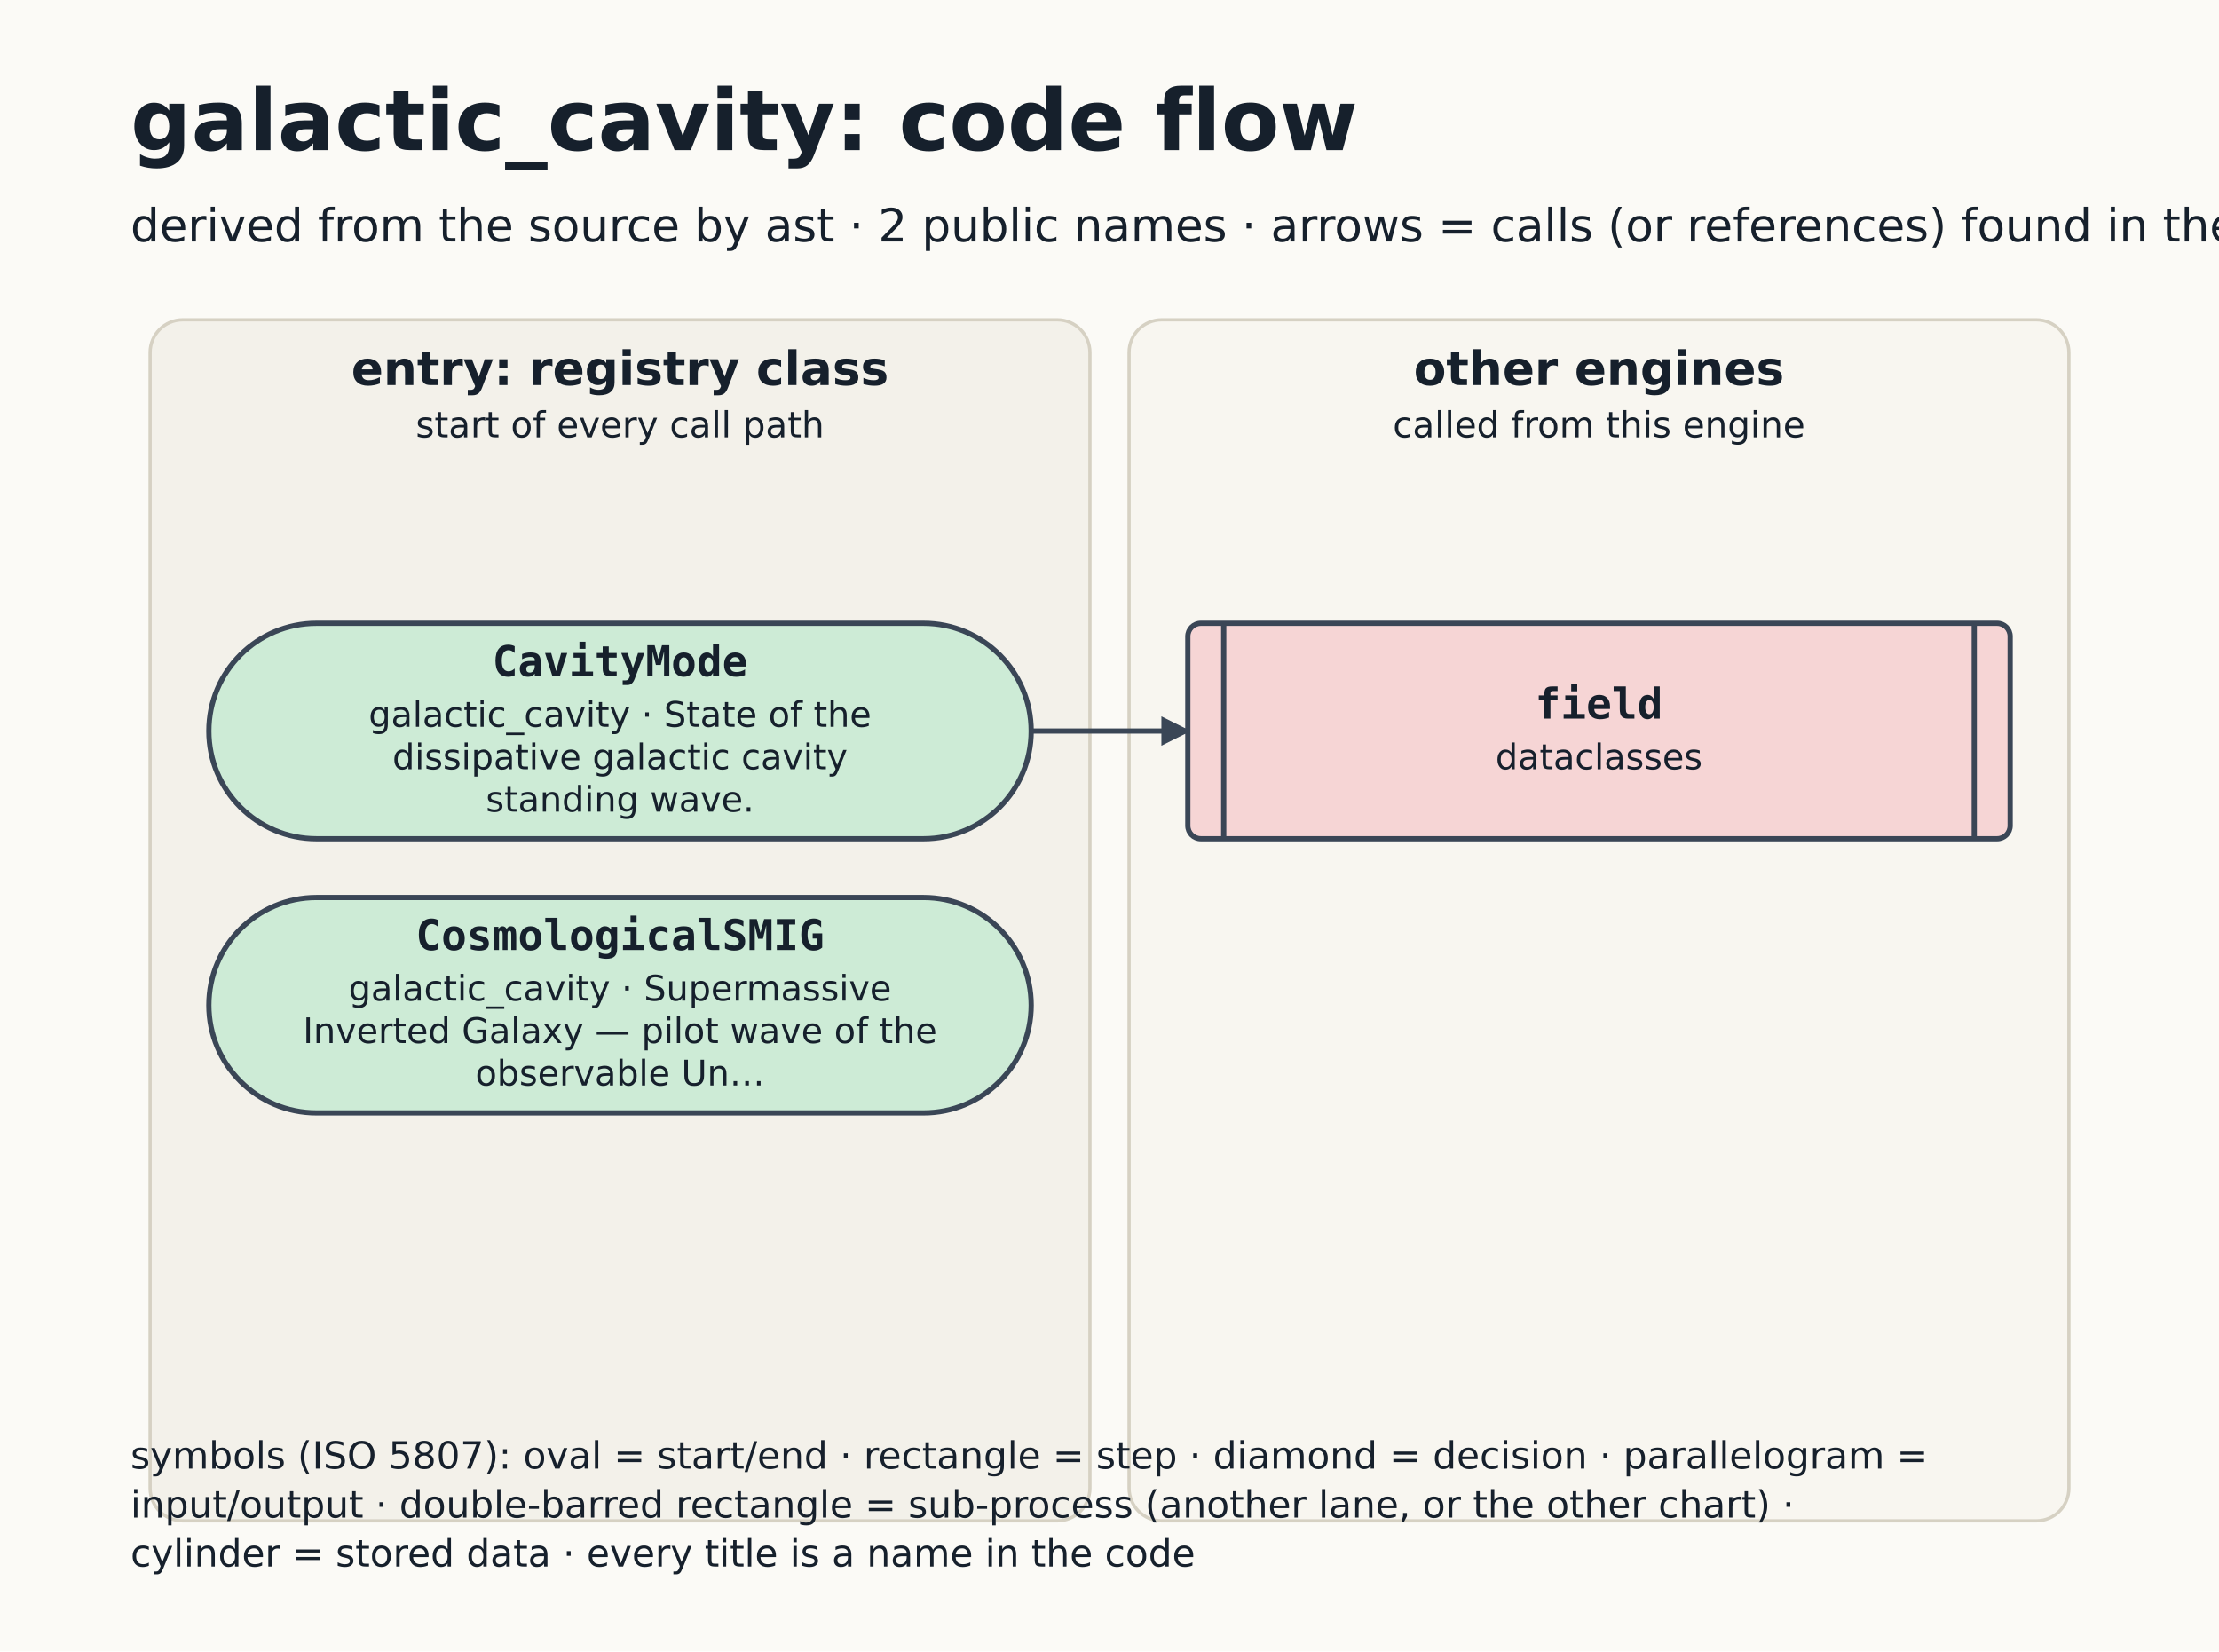
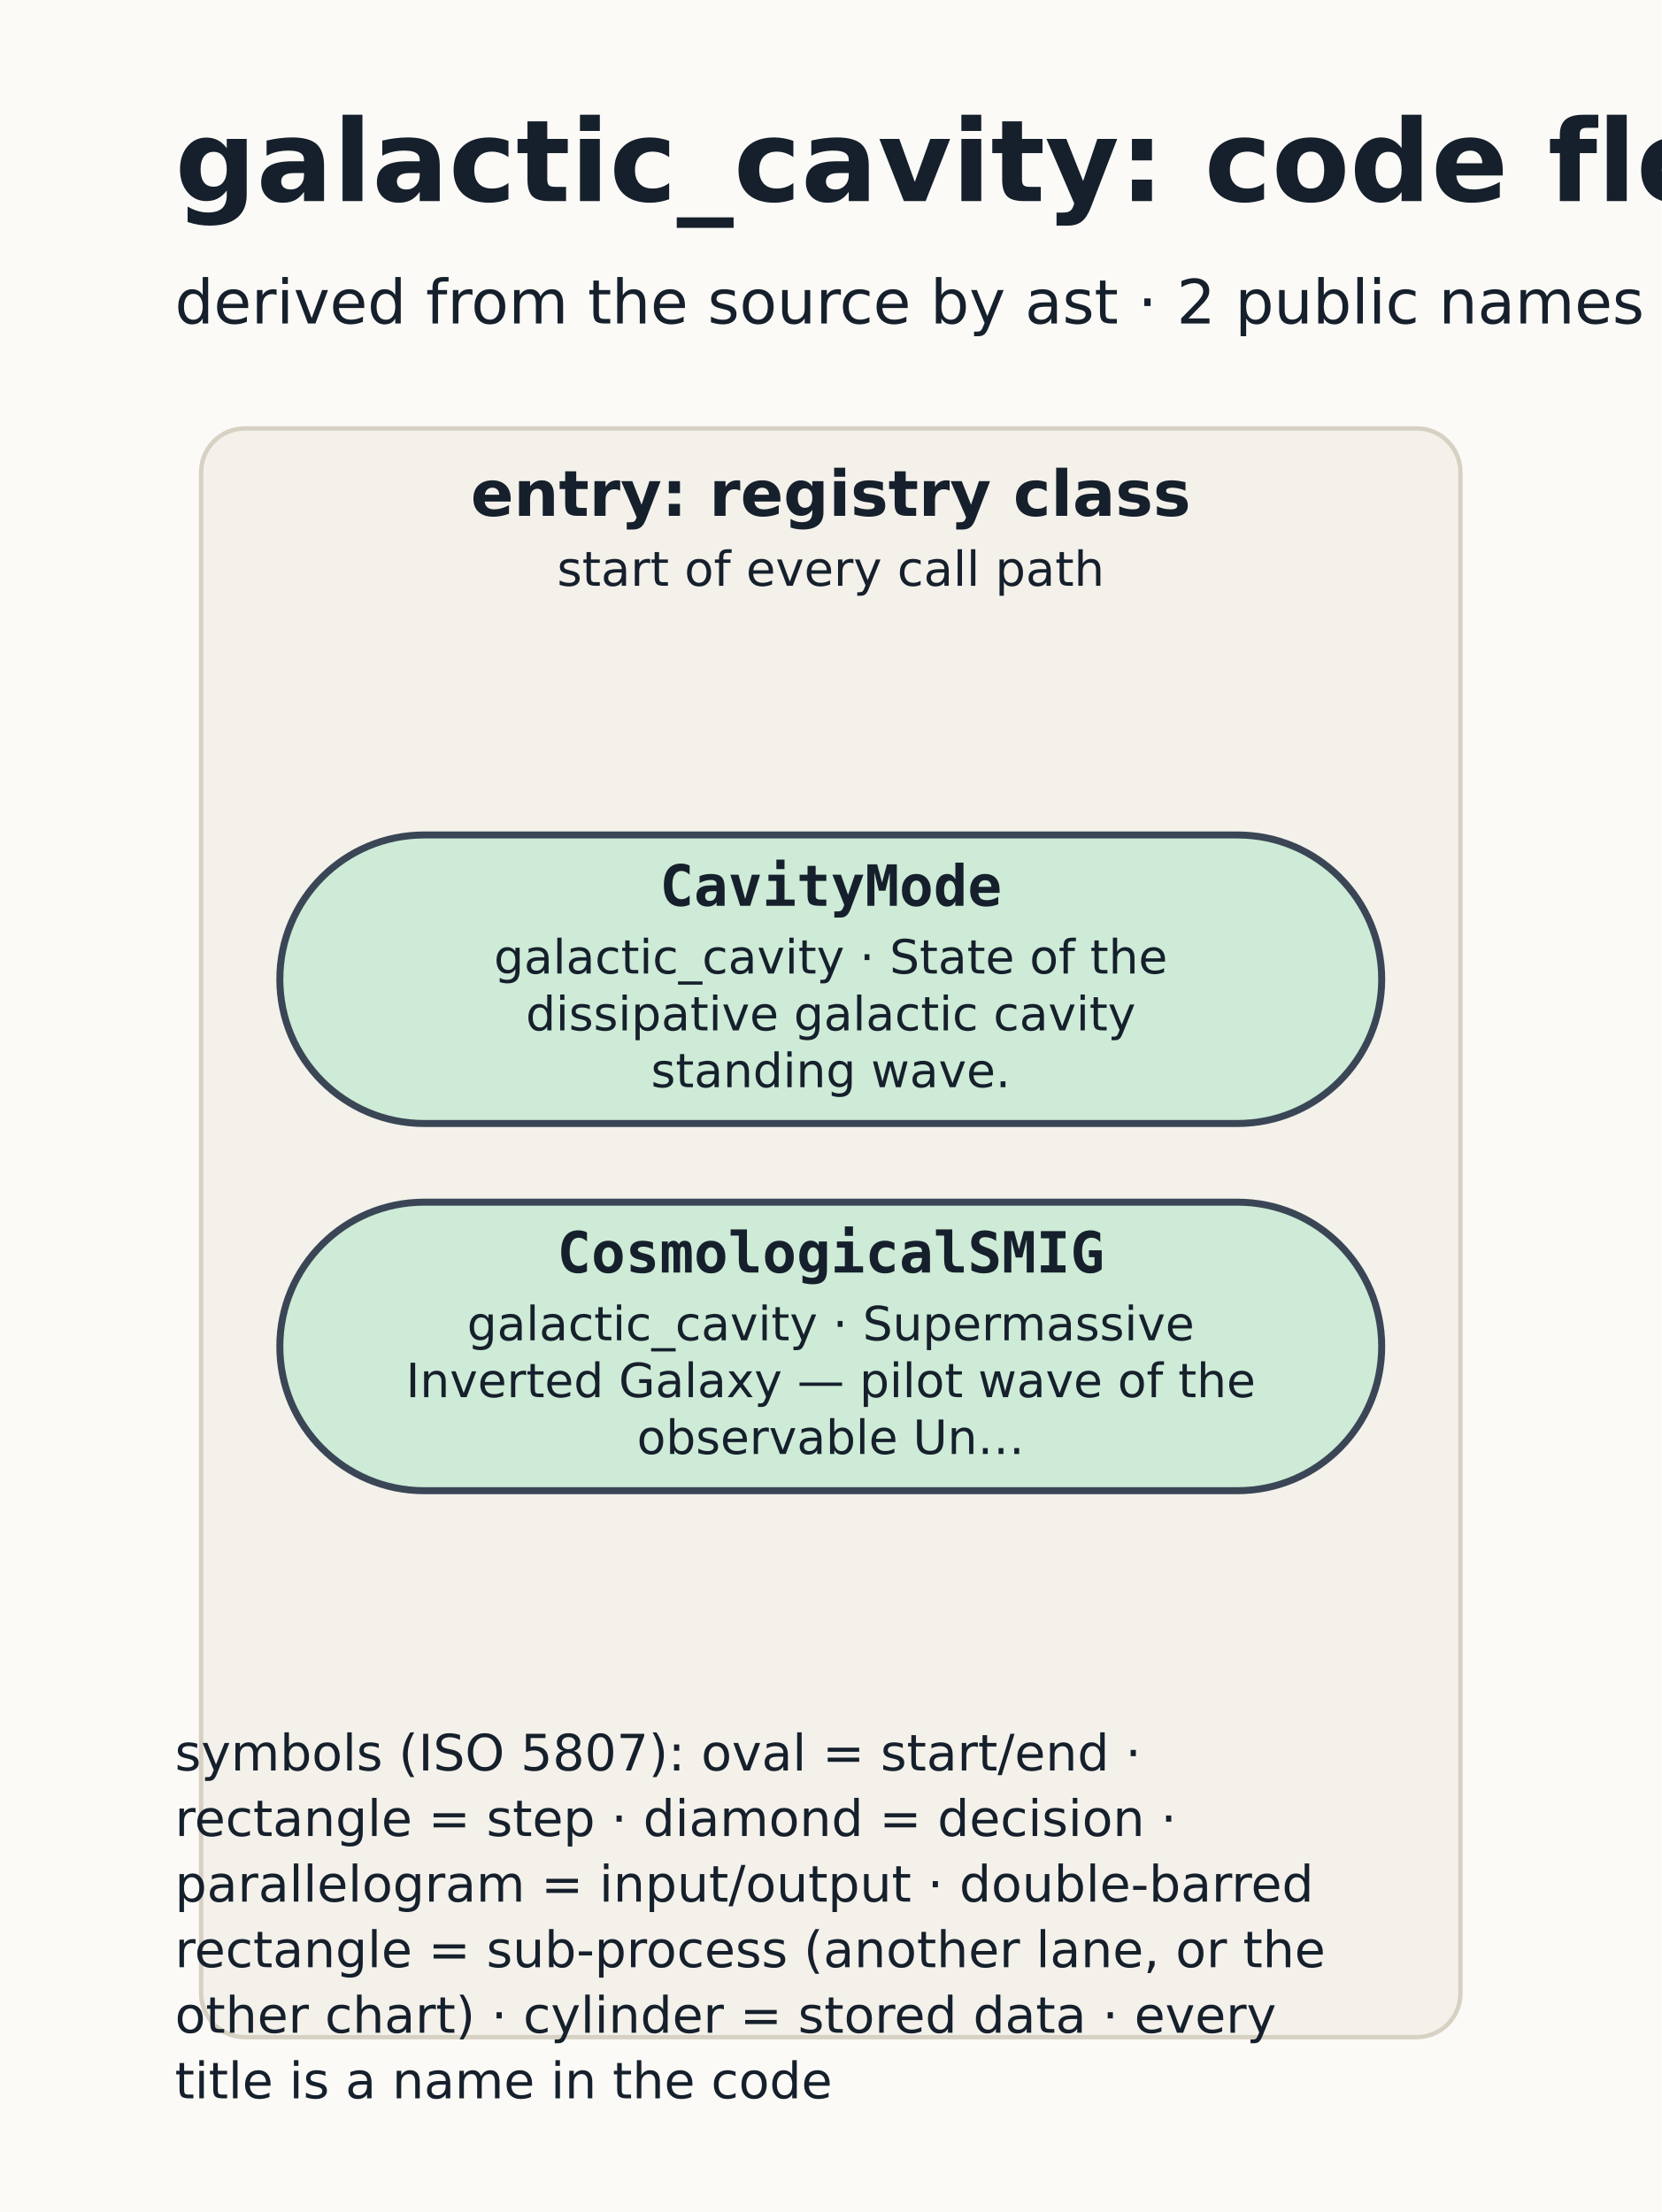
- <svg xmlns="http://www.w3.org/2000/svg" width="680" height="506" viewBox="0 0 680 506" font-family="DejaVu Sans, Verdana, sans-serif">
+ <svg xmlns="http://www.w3.org/2000/svg" width="380" height="506" viewBox="0 0 380 506" font-family="DejaVu Sans, Verdana, sans-serif">
  <defs>
    <marker id="ah" viewBox="0 0 10 10" refX="9" refY="5" markerWidth="9" markerHeight="9" markerUnits="userSpaceOnUse" orient="auto-start-reverse">
      <path d="M0,0 L10,5 L0,10 z" fill="#3a4656" />
    </marker>
  </defs>
-   <rect width="680" height="506" fill="#fbfaf6" />
+   <rect width="380" height="506" fill="#fbfaf6" />
  <text x="40" y="46" font-size="26" font-weight="700" fill="#16202c">galactic_cavity: code flow</text>
  <text x="40" y="74" font-size="14" fill="#16202c">derived from the source by ast · 2 public names · arrows = calls (or references) found in the code · tools/flowchart.py</text>
  <rect x="46" y="98" width="288" height="368" rx="10" fill="#f3f1ea" stroke="#d6d1c3" />
  <text x="190.0" y="118" font-size="14.5" font-weight="700" fill="#16202c" text-anchor="middle">entry: registry class</text>
  <text x="190.0" y="134" font-size="11" fill="#16202c" text-anchor="middle">start of every call path</text>
-   <rect x="346" y="98" width="288" height="368" rx="10" fill="#f8f6f0" stroke="#d6d1c3" />
-   <text x="490.0" y="118" font-size="14.5" font-weight="700" fill="#16202c" text-anchor="middle">other engines</text>
-   <text x="490.0" y="134" font-size="11" fill="#16202c" text-anchor="middle">called from this engine</text>
-   <path d="M316.0,224.0 L346.0,224.0 L346.0,224.0 L364.0,224.0" fill="none" stroke="#3a4656" stroke-width="1.6" marker-end="url(#ah)" />
  <rect x="64.0" y="191.0" width="252" height="66" rx="33.0" fill="#cdebd6" stroke="#3a4656" stroke-width="1.6" />
  <text x="190.0" y="207.2" font-size="13.0" font-weight="700" fill="#16202c" text-anchor="middle" font-family="DejaVu Sans Mono, monospace">CavityMode</text>
  <text x="190.0" y="222.7" font-size="10.8" fill="#16202c" text-anchor="middle">galactic_cavity · State of the</text>
  <text x="190.0" y="235.7" font-size="10.8" fill="#16202c" text-anchor="middle">dissipative galactic cavity</text>
  <text x="190.0" y="248.7" font-size="10.8" fill="#16202c" text-anchor="middle">standing wave.</text>
  <rect x="64.0" y="275.0" width="252" height="66" rx="33.0" fill="#cdebd6" stroke="#3a4656" stroke-width="1.6" />
  <text x="190.0" y="291.1" font-size="13.0" font-weight="700" fill="#16202c" text-anchor="middle" font-family="DejaVu Sans Mono, monospace">CosmologicalSMIG</text>
  <text x="190.0" y="306.6" font-size="10.8" fill="#16202c" text-anchor="middle">galactic_cavity · Supermassive</text>
  <text x="190.0" y="319.6" font-size="10.8" fill="#16202c" text-anchor="middle">Inverted Galaxy — pilot wave of the</text>
  <text x="190.0" y="332.6" font-size="10.8" fill="#16202c" text-anchor="middle">observable Un…</text>
-   <rect x="364.0" y="191.0" width="252" height="66" rx="4" fill="#f6d5d5" stroke="#3a4656" stroke-width="1.6" />
-   <line x1="375.0" y1="191.0" x2="375.0" y2="257.0" stroke="#3a4656" stroke-width="1.6" />
-   <line x1="605.0" y1="191.0" x2="605.0" y2="257.0" stroke="#3a4656" stroke-width="1.6" />
-   <text x="490.0" y="220.2" font-size="13.0" font-weight="700" fill="#16202c" text-anchor="middle" font-family="DejaVu Sans Mono, monospace">field</text>
-   <text x="490.0" y="235.7" font-size="10.8" fill="#16202c" text-anchor="middle">dataclasses</text>
-   <text x="40" y="450" font-size="11.5" fill="#16202c">symbols (ISO 5807): oval = start/end · rectangle = step · diamond = decision · parallelogram =</text>
-   <text x="40" y="465" font-size="11.5" fill="#16202c">input/output · double-barred rectangle = sub-process (another lane, or the other chart) ·</text>
-   <text x="40" y="480" font-size="11.5" fill="#16202c">cylinder = stored data · every title is a name in the code</text>
+   <text x="40" y="405" font-size="11.5" fill="#16202c">symbols (ISO 5807): oval = start/end ·</text>
+   <text x="40" y="420" font-size="11.5" fill="#16202c">rectangle = step · diamond = decision ·</text>
+   <text x="40" y="435" font-size="11.5" fill="#16202c">parallelogram = input/output · double-barred</text>
+   <text x="40" y="450" font-size="11.5" fill="#16202c">rectangle = sub-process (another lane, or the</text>
+   <text x="40" y="465" font-size="11.5" fill="#16202c">other chart) · cylinder = stored data · every</text>
+   <text x="40" y="480" font-size="11.5" fill="#16202c">title is a name in the code</text>
</svg>
